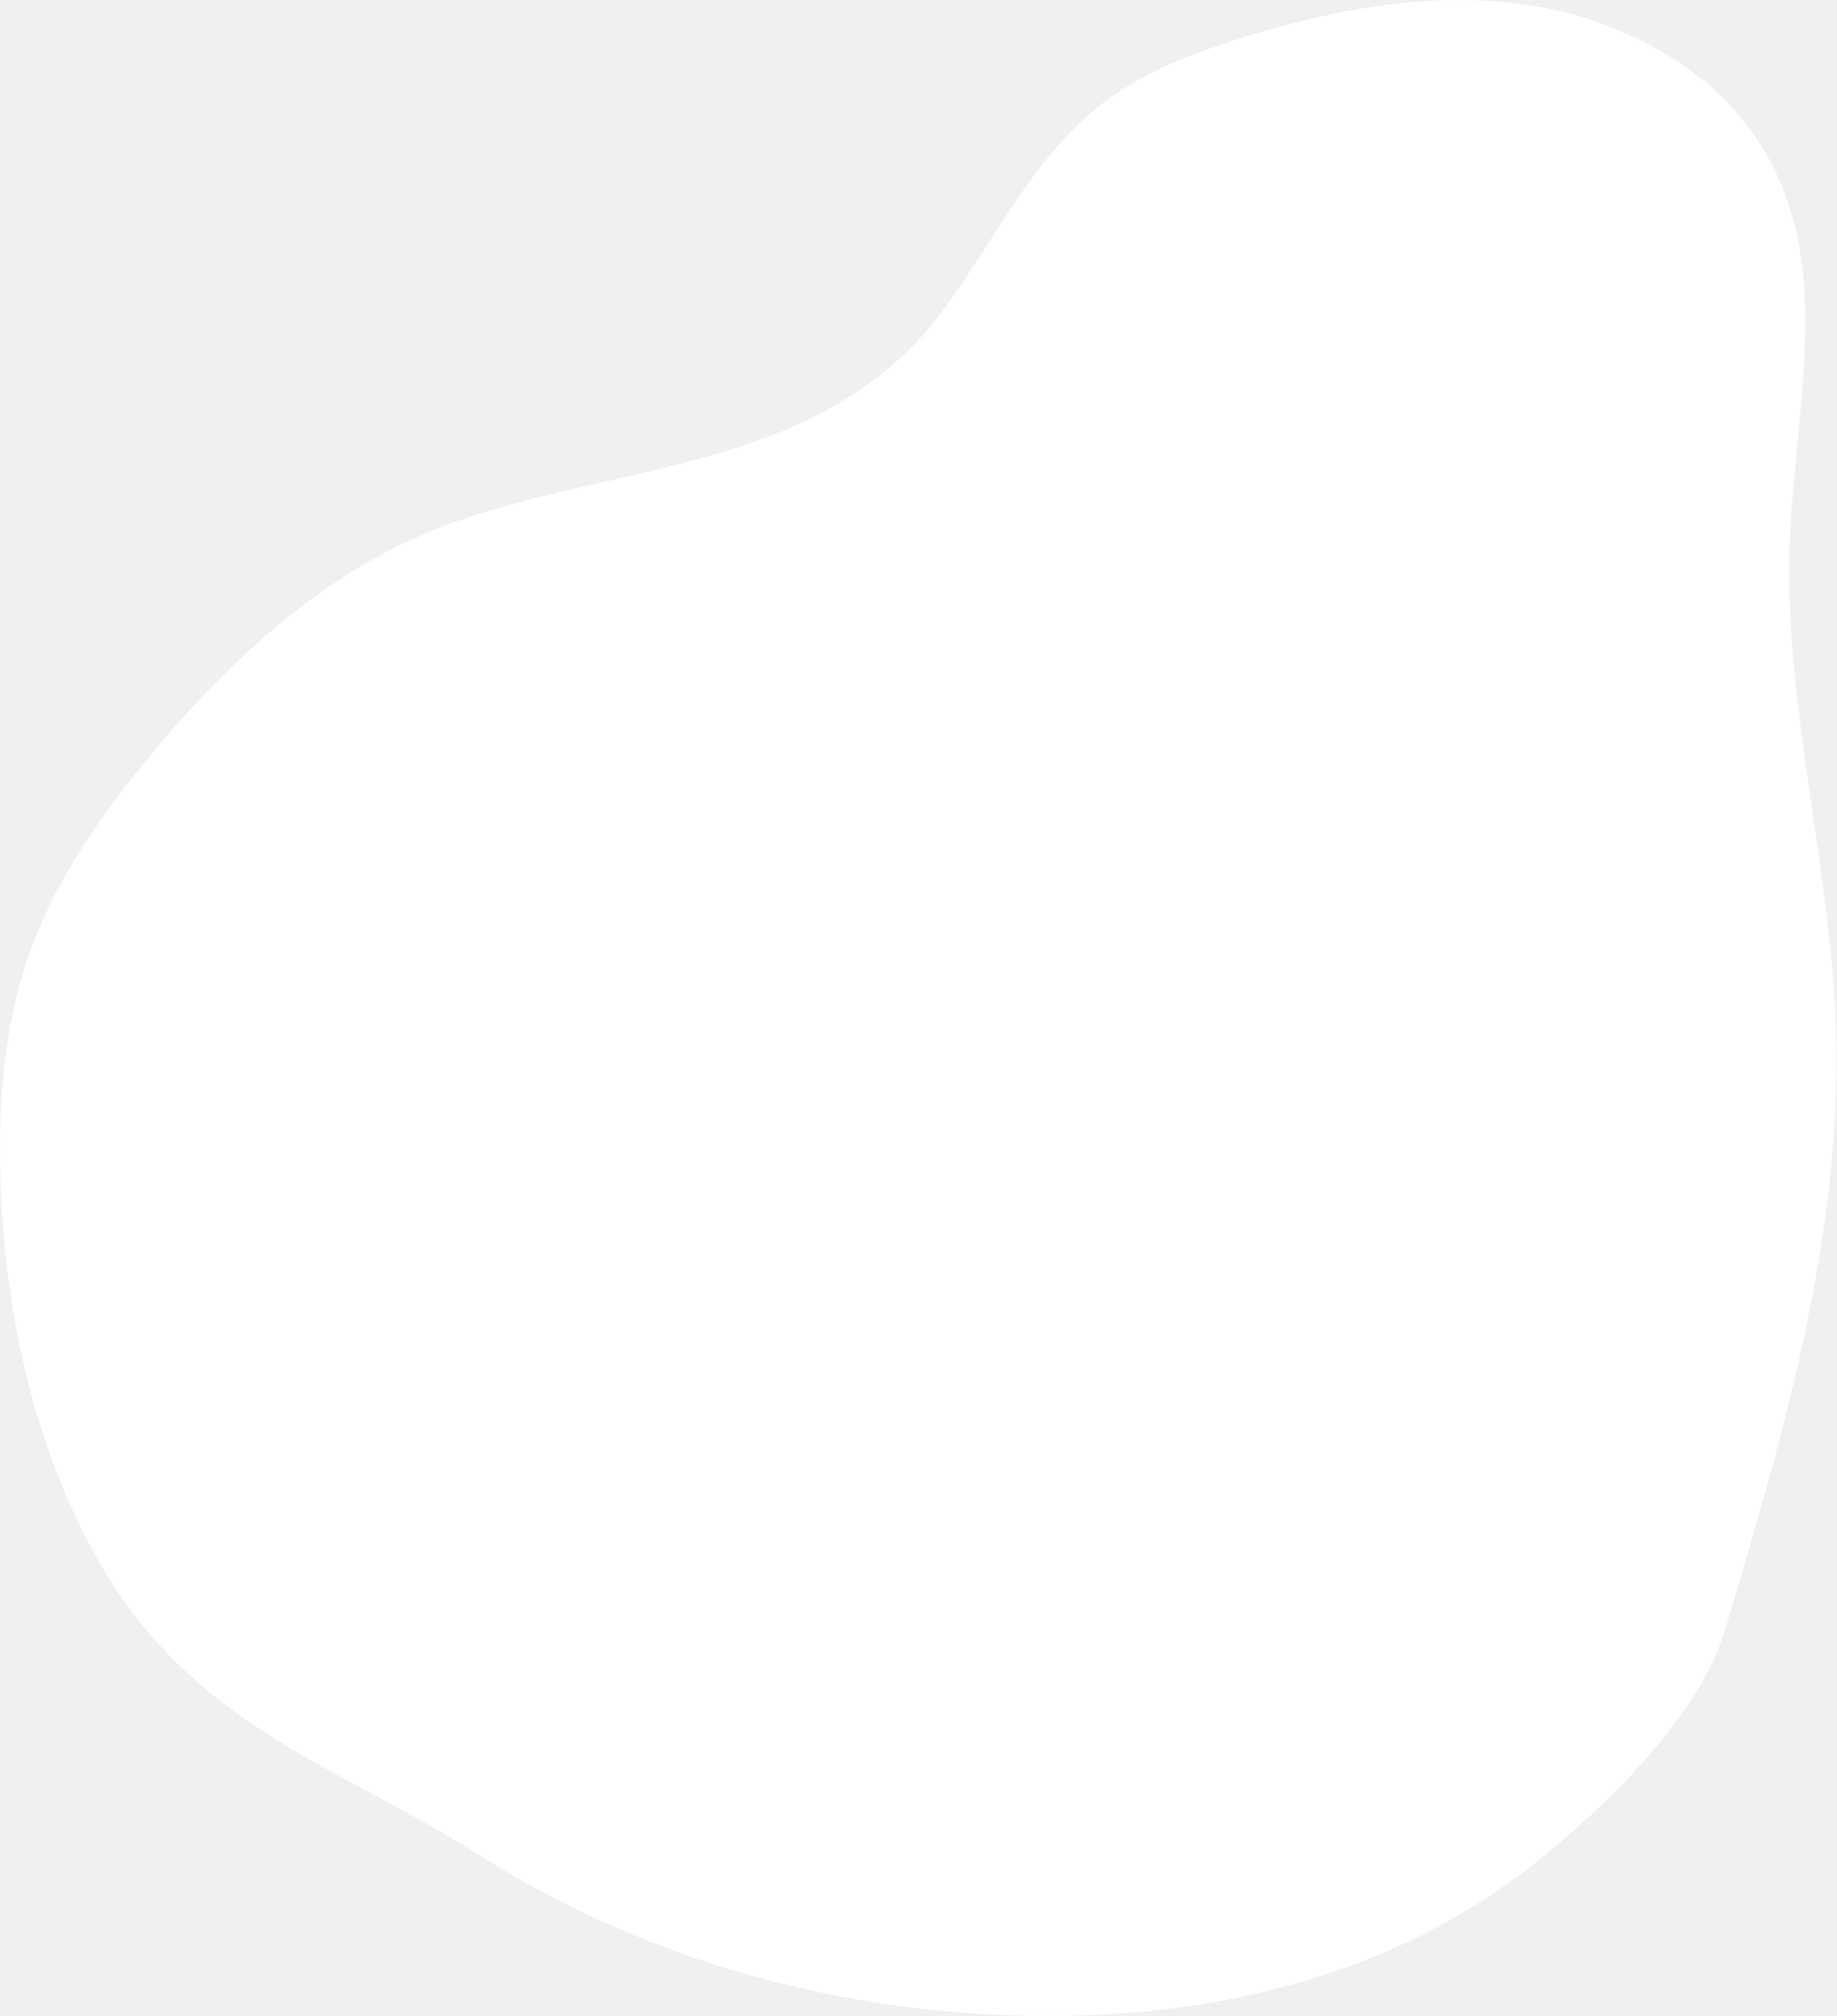
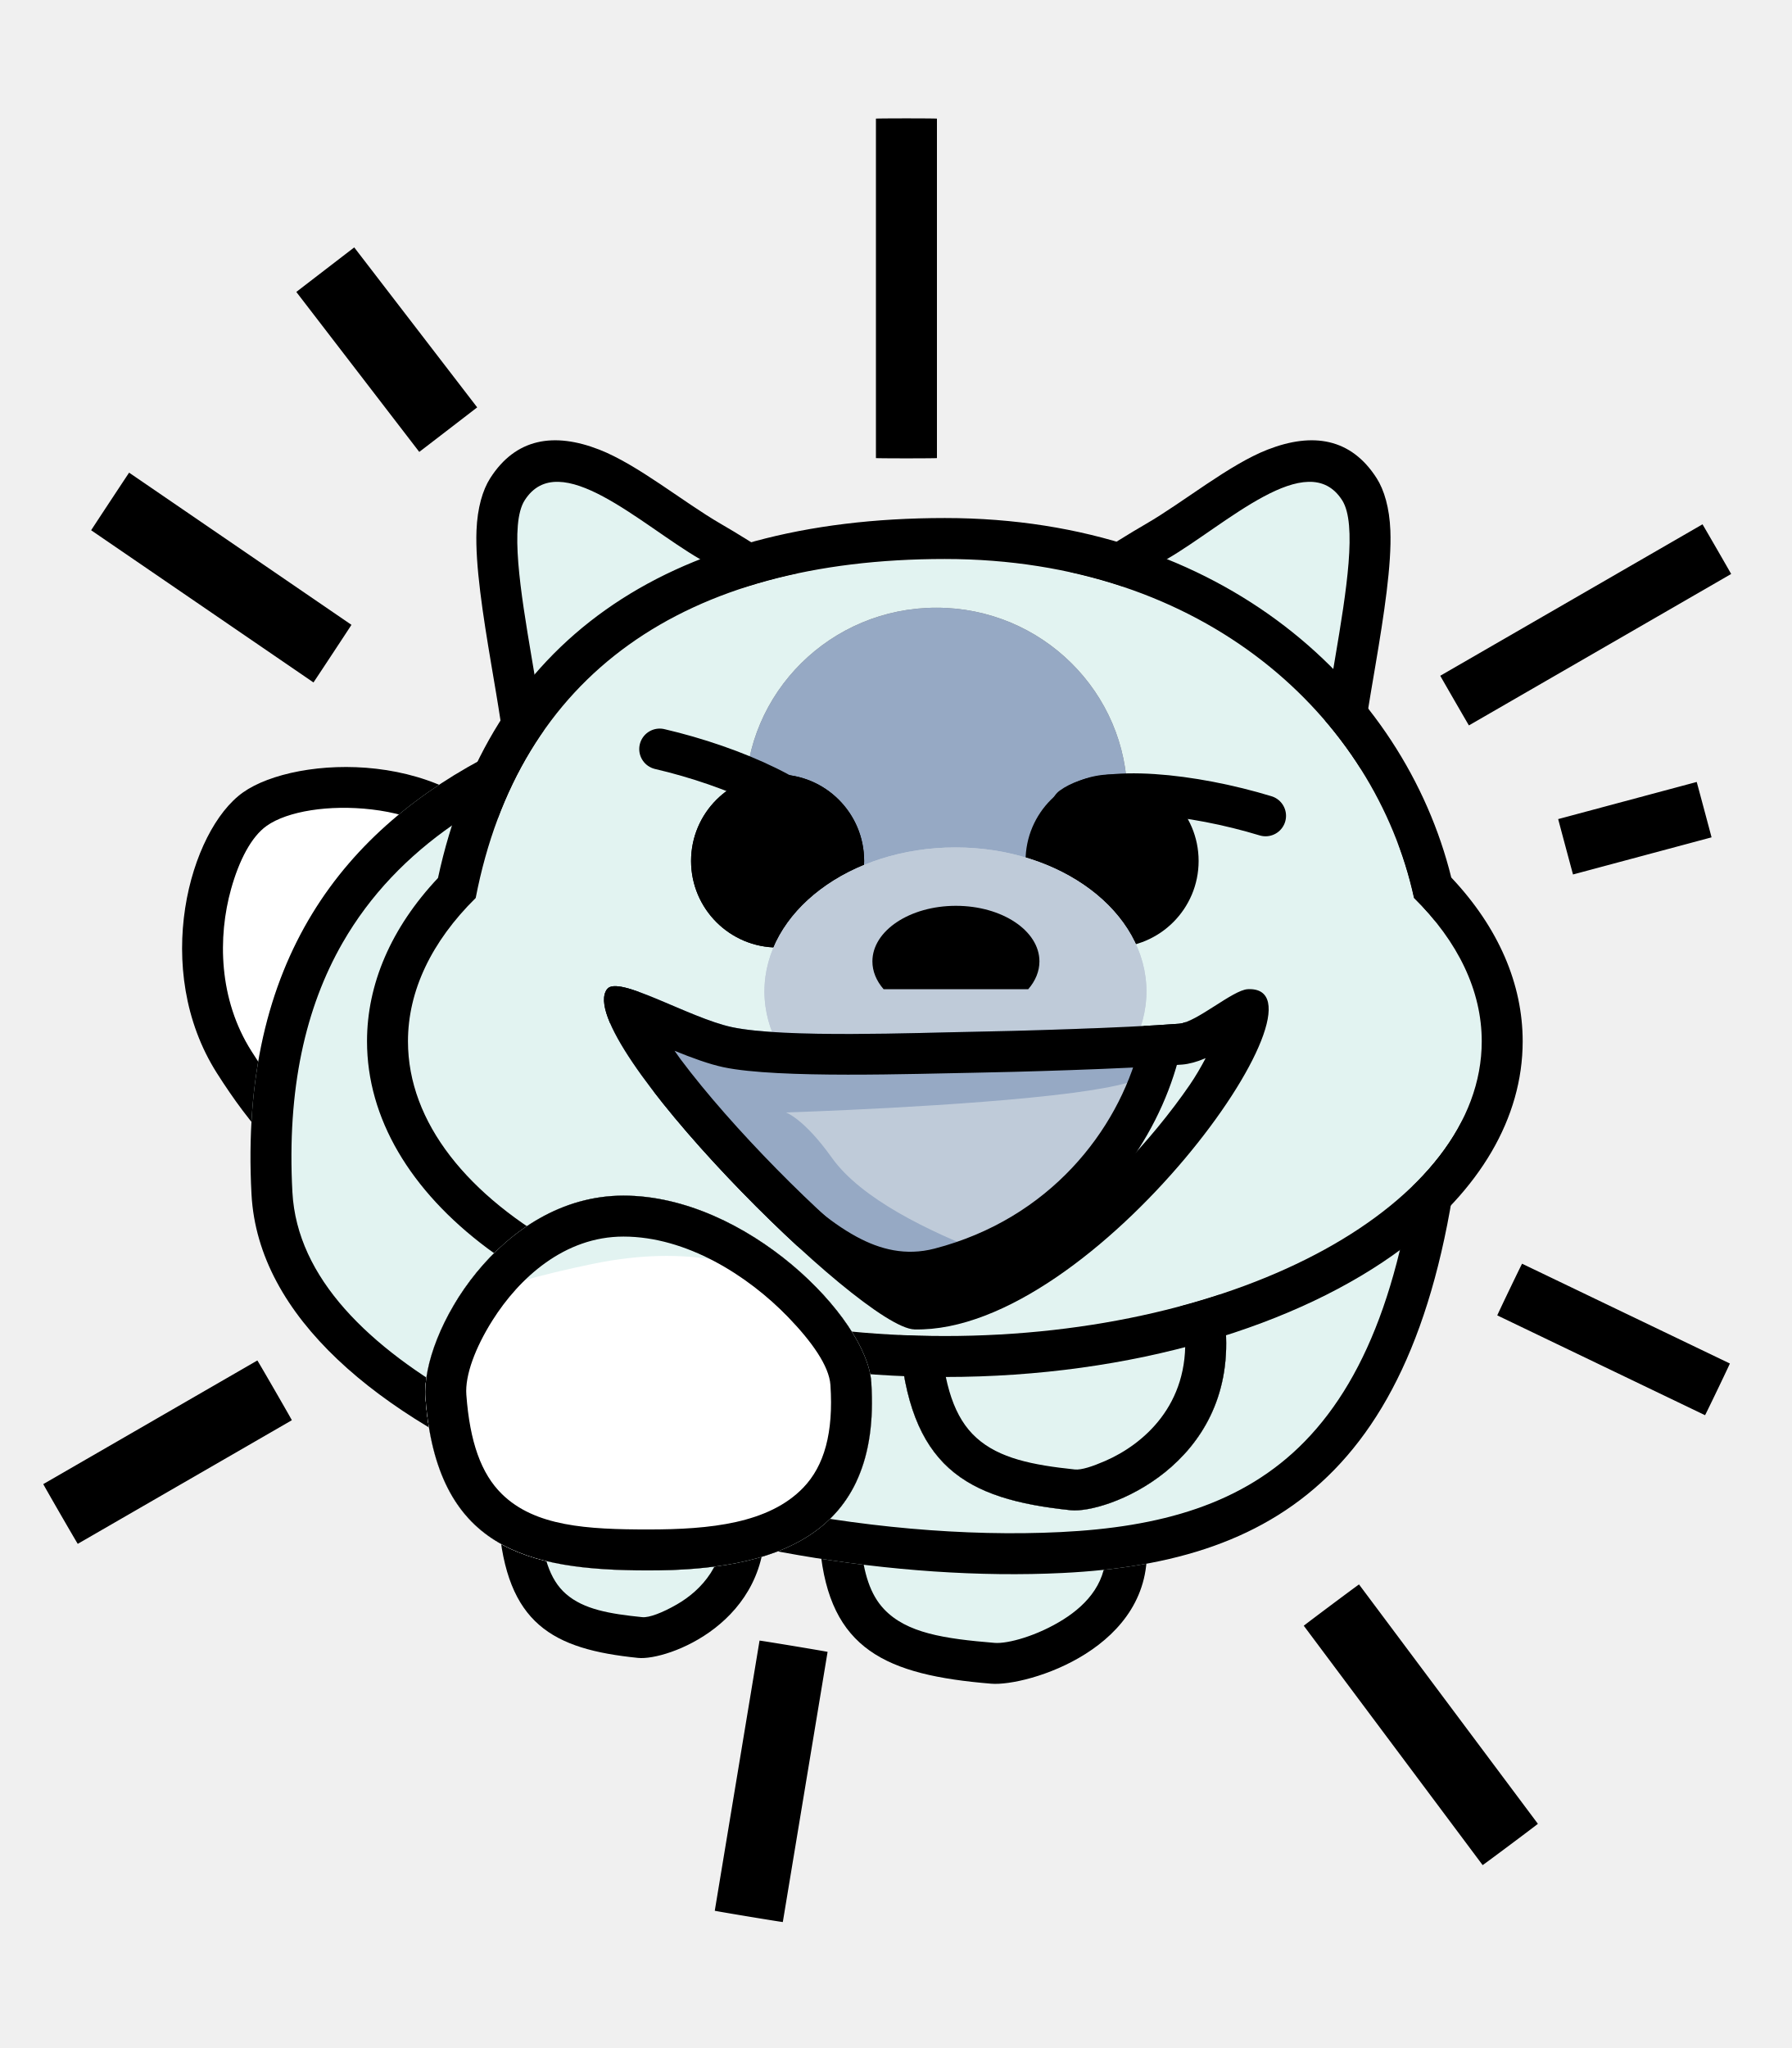
- <svg xmlns="http://www.w3.org/2000/svg" style="isolation:isolate" viewBox="451.77 659.34 264.258 290.095" width="264.258pt" height="290.095pt">
-   <path d=" M 709.239 741.921 C 709.235 740.66 709.251 739.398 709.289 738.135 C 709.654 725.878 712.047 713.669 711.414 701.44 C 710.397 681.843 699.847 669.809 683.816 663.354 C 666.798 656.501 647.734 659.372 630.183 664.885 C 622.897 667.173 615.584 669.975 609.467 674.973 C 600.508 682.291 594.983 693.538 588.061 703.21 C 569.394 729.295 535.97 725.292 510.519 737.203 C 495.808 744.089 483.301 755.904 472.554 769.065 C 465.707 777.451 459.379 786.629 455.773 797.194 C 452.319 807.311 451.506 818.294 451.838 829.056 C 452.43 848.29 456.702 867.578 465.863 883.789 C 479.381 907.711 500.333 913.317 520.817 926.32 C 542.634 940.171 567.655 947.569 592.797 949.129 C 620.658 950.856 649.985 945.508 672.811 927.3 C 682.375 919.671 696.21 906.481 699.916 894.106 C 708.355 865.914 716.898 836.975 715.957 807.411 C 715.256 785.413 709.297 763.887 709.239 741.921 Z " fill="#FFFFFF" />
+ <svg xmlns="http://www.w3.org/2000/svg" width="100%" height="100%" viewBox="0 0 350 400" version="1.1" xml:space="preserve" style="fill-rule:evenodd;clip-rule:evenodd;stroke-linecap:round;stroke-linejoin:round;stroke-miterlimit:1.5;">
+   <g transform="matrix(1,0,0,1,-7.48079,70.992)">
+     <g transform="matrix(0.60487,0.952174,-0.952174,0.60487,191.694,-127.104)">
+       <path d="M127.078,167.54C148.383,167.54 169.257,188.693 170,199.868C171.8,226.942 152.703,232.435 131.398,232.435C110.093,232.435 93.356,213.88 92.796,202.541C92.244,191.355 105.773,167.54 127.078,167.54Z" style="fill:white;" />
+       <clipPath id="_clip1">
+         <path d="M127.078,167.54C148.383,167.54 169.257,188.693 170,199.868C171.8,226.942 152.703,232.435 131.398,232.435C110.093,232.435 93.356,213.88 92.796,202.541C92.244,191.355 105.773,167.54 127.078,167.54Z" />
+       </clipPath>
+       <g clip-path="url(#_clip1)">
+         <g transform="matrix(0.536207,-0.844086,0.613609,0.389796,22.0403,169.023)">
+           <path d="M58.407,215.76C80.514,217.579 85.54,230.74 91.78,236.459C97.834,242.007 92.766,254.84 92.766,263.202C92.766,280.182 77.371,293.968 58.409,293.968C39.447,293.968 24.052,280.182 24.052,263.202C24.052,246.221 20.505,212.642 58.407,215.76Z" style="fill:white;" />
+         </g>
+       </g>
+       <path d="M127.078,167.54C148.383,167.54 169.257,188.693 170,199.868C171.8,226.942 152.703,232.435 131.398,232.435C110.093,232.435 93.356,213.88 92.796,202.541C92.244,191.355 105.773,167.54 127.078,167.54ZM127.078,174.632C118.692,174.632 111.949,179.531 107.244,185.319C102.556,191.086 99.663,197.803 99.88,202.191C100.042,205.484 102.39,209.457 105.771,213.228C111.574,219.701 120.781,225.343 131.398,225.343C142.067,225.343 152.245,224.309 158.218,218.108C161.856,214.33 163.473,208.598 162.924,200.338C162.704,197.026 159.665,192.79 155.606,188.588C148.608,181.344 137.964,174.632 127.078,174.632Z" />
+     </g>
+     <g transform="matrix(0.971908,0,0,0.765365,73.4244,79.958)">
+       <path d="M129.478,157.114C150.783,157.114 161.848,185.175 162.591,196.351C164.391,223.425 138.544,233.183 131.398,232.435C110.209,230.216 98.908,223.735 96.988,197.751C96.162,186.582 108.173,157.114 129.478,157.114Z" style="fill:rgb(226,243,241);" />
+       <path d="M129.478,157.114C150.783,157.114 161.848,185.175 162.591,196.351C164.391,223.425 138.544,233.183 131.398,232.435C110.209,230.216 98.908,223.735 96.988,197.751C96.162,186.582 108.173,157.114 129.478,157.114ZM129.478,167.566C119.855,167.566 112.936,175.928 108.926,184.133C106.544,189.007 104.961,193.778 105.183,196.775C105.738,204.282 107.073,209.676 109.82,213.38C114.378,219.528 121.914,220.954 132.075,222.018C134.71,222.294 140.688,220.221 145.948,215.994C150.697,212.177 154.989,206.247 154.389,197.23C154.106,192.974 151.629,185.642 147.423,179.234C143.321,172.985 137.391,167.566 129.478,167.566Z" />
+     </g>
+     <g transform="matrix(0.791773,0,0,0.765365,28.1089,74.9204)">
+       <path d="M129.478,157.114C150.783,157.114 161.848,185.175 162.591,196.351C164.391,223.425 138.544,233.183 131.398,232.435C110.209,230.216 98.908,223.735 96.988,197.751C96.162,186.582 108.173,157.114 129.478,157.114Z" style="fill:rgb(226,243,241);" />
+       <path d="M129.478,157.114C150.783,157.114 161.848,185.175 162.591,196.351C164.391,223.425 138.544,233.183 131.398,232.435C110.209,230.216 98.908,223.735 96.988,197.751C96.162,186.582 108.173,157.114 129.478,157.114ZM129.478,167.566C122.328,167.566 117.113,173.1 113.38,178.981C109.264,185.465 106.757,192.823 107.062,196.955C107.754,206.315 109.484,212.414 113.601,216.121C117.964,220.05 124.327,221.188 132.416,222.035C134.12,222.214 137.441,220.88 140.944,218.794C147.037,215.167 153.258,208.297 152.511,197.068C152.219,192.674 149.729,185.029 145.387,178.414C141.693,172.786 136.604,167.566 129.478,167.566Z" />
+     </g>
+     <g transform="matrix(-1.96987,-2.41239e-16,1.47115e-16,-1.20129,601.63,336.189)">
+       <path d="M196.227,83.21C174.518,84.966 159.368,100.545 156.428,160.216C155.147,186.22 167.471,238.83 202.177,234.331C234.625,230.125 279.193,221.122 276.675,144.76C275.359,104.846 228.906,80.567 196.227,83.21Z" style="fill:rgb(226,243,241);" />
+       <path d="M196.227,83.21C228.906,80.567 275.359,104.846 276.675,144.76C279.193,221.122 234.625,230.125 202.177,234.331C167.471,238.83 155.147,186.22 156.428,160.216C159.368,100.545 174.518,84.966 196.227,83.21ZM196.427,89.861C186.69,90.649 178.361,94.258 172.199,104.639C165.814,115.397 161.843,133.017 160.476,160.752C159.318,184.257 170.488,231.759 201.857,227.693C214.525,226.05 229.091,223.715 241.846,216.666C252.638,210.703 262.14,201.385 267.648,185.651C271.314,175.175 273.174,161.913 272.62,145.12C272.159,131.154 265.019,119.864 255.222,110.907C239.024,96.097 215.332,88.332 196.427,89.861Z" />
+     </g>
+     <g transform="matrix(2.69734,-2.65544e-16,2.65544e-16,-4.86568,-300.167,900.581)">
+       <path d="M168.418,156.434C160.047,156.434 153.25,160.201 153.25,164.842C153.25,169.483 160.047,173.251 168.418,173.251C176.79,173.251 183.586,169.483 183.586,164.842C183.586,160.201 176.79,156.434 168.418,156.434ZM168.418,158.078C175.153,158.078 180.62,161.109 180.62,164.842C180.62,168.576 175.153,171.606 168.418,171.606C161.684,171.606 156.216,168.576 156.216,164.842C156.216,161.109 161.684,158.078 168.418,158.078Z" />
+     </g>
+     <g transform="matrix(1.76323,0,0,1.76323,-137.81,-148.326)">
+       <g transform="matrix(-1.59514,-0.36598,-0.291427,1.27019,445.236,48.094)">
+         <path d="M120.532,75.024C123.633,71.192 127.847,79.292 131.195,83.215C139.312,92.723 147.257,107.502 147.257,107.502L118.936,107.502C118.936,107.502 114.821,104.203 116.909,101.361C119.32,98.082 117.824,78.371 120.532,75.024Z" style="fill:rgb(226,243,241);" />
+         <path d="M118.588,72.542C117.916,73.372 117.299,74.745 116.895,76.609C116.286,79.417 116.04,83.717 115.841,88.016C115.688,91.327 115.557,94.636 115.22,97.093C115.101,97.955 114.786,99.136 114.786,99.136C114.786,99.136 114.843,99.039 114.872,99L114.047,100.481L113.603,102.196L113.625,104.196C113.741,104.995 113.986,105.782 114.332,106.518C115.37,108.73 117.444,110.436 117.444,110.436C117.89,110.794 118.407,110.983 118.936,110.983L147.257,110.983C148.283,110.983 149.224,110.273 149.705,109.136C150.187,107.999 150.129,106.621 149.555,105.554C149.555,105.554 141.405,90.413 133.086,80.669C130.984,78.207 128.526,74.211 126.219,72.243C123.501,69.923 120.881,69.708 118.588,72.542ZM120.532,75.024C123.633,71.192 127.847,79.292 131.195,83.215C139.312,92.723 147.257,107.502 147.257,107.502L118.936,107.502C118.936,107.502 114.821,104.203 116.909,101.361C119.32,98.082 117.824,78.371 120.532,75.024Z" />
+       </g>
+       <g transform="matrix(1.59514,-0.36598,0.291427,1.27019,-73.5963,48.094)">
+         <path d="M120.532,75.024C123.633,71.192 127.847,79.292 131.195,83.215C139.312,92.723 147.257,107.502 147.257,107.502L118.936,107.502C118.936,107.502 114.821,104.203 116.909,101.361C119.32,98.082 117.824,78.371 120.532,75.024Z" style="fill:rgb(226,243,241);" />
+         <path d="M118.588,72.542C120.881,69.708 123.501,69.923 126.219,72.243C128.526,74.211 130.984,78.207 133.086,80.669C141.405,90.413 149.555,105.554 149.555,105.554C150.129,106.621 150.187,107.999 149.705,109.136C149.224,110.273 148.283,110.983 147.257,110.983L118.936,110.983C118.407,110.983 117.89,110.794 117.444,110.436C117.444,110.436 115.37,108.73 114.332,106.518C113.986,105.782 113.741,104.995 113.625,104.196L113.603,102.196L114.047,100.481L114.872,99C114.843,99.039 114.786,99.136 114.786,99.136C114.786,99.136 115.101,97.955 115.22,97.093C115.557,94.636 115.688,91.327 115.841,88.016C116.04,83.717 116.286,79.417 116.895,76.609C117.299,74.745 117.916,73.372 118.588,72.542ZM120.532,75.024C117.824,78.371 119.32,98.082 116.909,101.361C114.821,104.203 118.936,107.502 118.936,107.502L147.257,107.502C147.257,107.502 139.312,92.723 131.195,83.215C127.847,79.292 123.633,71.192 120.532,75.024Z" />
+       </g>
+     </g>
+     <g transform="matrix(0.971908,0,0,0.971908,88.9215,-1.9347)">
+       <path d="M129.478,157.114C150.783,157.114 161.848,185.175 162.591,196.351C164.391,223.425 138.544,233.183 131.398,232.435C110.209,230.216 98.908,223.735 96.988,197.751C96.162,186.582 108.173,157.114 129.478,157.114Z" style="fill:rgb(196,196,196);" />
+       <path d="M129.478,157.114C150.783,157.114 161.848,185.175 162.591,196.351C164.391,223.425 138.544,233.183 131.398,232.435C110.209,230.216 98.908,223.735 96.988,197.751C96.162,186.582 108.173,157.114 129.478,157.114ZM129.478,165.345C121.69,165.345 115.951,171.248 111.883,177.655C107.435,184.664 104.866,192.678 105.197,197.145C105.948,207.314 108.003,213.861 112.475,217.888C117.069,222.025 123.738,223.356 132.256,224.248C133.548,224.384 135.78,223.654 138.347,222.538C145.913,219.251 155.338,211.326 154.378,196.897C154.007,191.308 150.43,180.699 143.879,173.069C140.188,168.771 135.479,165.345 129.478,165.345Z" />
+     </g>
+     <g transform="matrix(0.971908,0,0,0.971908,88.9215,-1.9347)">
+       <path d="M129.478,157.114C150.783,157.114 161.848,185.175 162.591,196.351C164.391,223.425 138.544,233.183 131.398,232.435C110.209,230.216 98.908,223.735 96.988,197.751C96.162,186.582 108.173,157.114 129.478,157.114Z" style="fill:rgb(226,243,241);" />
+       <path d="M129.478,157.114C150.783,157.114 161.848,185.175 162.591,196.351C164.391,223.425 138.544,233.183 131.398,232.435C110.209,230.216 98.908,223.735 96.988,197.751C96.162,186.582 108.173,157.114 129.478,157.114ZM129.478,165.345C121.69,165.345 115.951,171.248 111.883,177.655C107.435,184.664 104.866,192.678 105.197,197.145C105.948,207.314 108.003,213.861 112.475,217.888C117.069,222.025 123.738,223.356 132.256,224.248C133.548,224.384 135.78,223.654 138.347,222.538C145.913,219.251 155.338,211.326 154.378,196.897C154.007,191.308 150.43,180.699 143.879,173.069C140.188,168.771 135.479,165.345 129.478,165.345Z" />
+     </g>
+     <g transform="matrix(2.01313,0,0,-2.01313,20.7269,470.111)">
+       <path d="M39.583,181.666C43.766,203.283 59.79,214.554 85.11,214.554C110.429,214.554 126.822,199.126 130.637,181.666C134.945,177.416 137.21,172.631 137.21,167.763C137.21,151.98 113.865,139.167 85.11,139.167C56.355,139.167 33.01,151.98 33.01,167.763C33.01,172.631 35.275,177.416 39.583,181.666Z" style="fill:rgb(253,232,230);" />
+       <clipPath id="_clip2">
+         <path d="M39.583,181.666C43.766,203.283 59.79,214.554 85.11,214.554C110.429,214.554 126.822,199.126 130.637,181.666C134.945,177.416 137.21,172.631 137.21,167.763C137.21,151.98 113.865,139.167 85.11,139.167C56.355,139.167 33.01,151.98 33.01,167.763C33.01,172.631 35.275,177.416 39.583,181.666Z" />
+       </clipPath>
+       <g clip-path="url(#_clip2)">
+         <g transform="matrix(0.875864,0,0,-0.875864,-85.1225,308.802)">
+           <path d="M138.853,209.416C124.242,201.49 153.02,175.757 136.948,180.133C122.171,184.156 89.15,176.385 102.506,152.002C113.264,132.362 129.954,77.8 177.713,82.828C198.299,84.995 256.933,120.561 259.251,144.181C261.561,167.71 219.459,237.95 196.255,212.235C196.129,212.096 173.244,214.757 166.886,217.814C163.107,219.631 169.475,212.057 165.688,213.181C156.507,215.905 147.445,213.612 138.853,209.416Z" style="fill:rgb(226,243,241);" />
+         </g>
+         <g transform="matrix(4.87682e-17,-0.652838,-0.747851,-1.43131e-16,176.09,312.9)">
+           <ellipse cx="186.006" cy="122.759" rx="28.122" ry="24.782" style="fill:rgb(131,131,131);" />
+         </g>
+         <g transform="matrix(4.87682e-17,-0.652838,-0.747851,-1.43131e-16,176.09,312.9)">
+           <ellipse cx="186.006" cy="122.759" rx="28.122" ry="24.782" style="fill:rgb(150,169,196);" />
+         </g>
+       </g>
+       <path d="M35.923,183.605C40.827,206.401 57.981,218.528 85.11,218.528C112.123,218.528 129.656,202.194 134.254,183.651C138.87,178.763 141.183,173.281 141.183,167.763C141.183,160.309 136.998,153.285 129.533,147.698C119.505,140.191 103.354,135.193 85.11,135.193C66.866,135.193 50.715,140.191 40.687,147.698C33.222,153.285 29.036,160.309 29.036,167.763C29.036,173.264 31.335,178.729 35.923,183.605ZM39.583,181.666C35.275,177.416 33.01,172.631 33.01,167.763C33.01,151.98 56.355,139.167 85.11,139.167C113.865,139.167 137.21,151.98 137.21,167.763C137.21,172.631 134.945,177.416 130.637,181.666C126.822,199.126 110.429,214.554 85.11,214.554C59.79,214.554 43.766,203.283 39.583,181.666Z" />
+     </g>
+     <g transform="matrix(1.12805,0,0,1.12805,-11.1157,-40.0205)">
+       <g transform="matrix(1.56308,0,0,1.56308,-98.7253,-91.1906)">
+         <g transform="matrix(0.785703,0,0,0.785703,34.8592,31.2294)">
+           <g>
+             <g transform="matrix(0.866025,0.5,-0.5,0.866025,82.7757,-72.3274)">
+               <path d="M146.737,134.766C156.976,131.652 169.599,130.266 174.077,133.552" style="fill:white;stroke:black;stroke-width:5.77px;" />
+             </g>
+             <g transform="matrix(1,-9.84465e-17,9.84465e-17,-1.80388,-9.32041,430.883)">
+               <ellipse cx="168.418" cy="164.842" rx="12.202" ry="6.764" />
+             </g>
+           </g>
+           <g transform="matrix(1,-9.84465e-17,9.84465e-17,-1.80388,-9.32041,430.883)">
+             <ellipse cx="168.418" cy="164.842" rx="12.202" ry="6.764" />
+           </g>
+         </g>
+       </g>
+       <g transform="matrix(-1.56308,0,0,1.56308,458.957,-91.1906)">
+         <g transform="matrix(0.785703,0,0,0.785703,34.8592,31.2294)">
+           <g>
+             <g transform="matrix(1,-2.77556e-17,-2.77556e-17,1,-9.28141,-7.6013)">
+               <path d="M146.737,134.766C156.976,131.652 169.599,130.266 174.077,133.552" style="fill:white;stroke:black;stroke-width:5.77px;" />
+             </g>
+             <g transform="matrix(1,-9.84465e-17,9.84465e-17,-1.80388,-9.32041,430.883)">
+               <ellipse cx="168.418" cy="164.842" rx="12.202" ry="6.764" />
+             </g>
+           </g>
+           <g>
+             <g transform="matrix(-5.69771e-17,0.721825,1.08673,1.74167e-16,47.7816,17.6566)">
+               <ellipse cx="186.006" cy="122.759" rx="28.122" ry="24.782" style="fill:rgb(191,203,217);" />
+             </g>
+             <g transform="matrix(-5.69771e-17,0.721825,1.08673,1.74167e-16,47.7816,17.6566)">
+               <ellipse cx="186.006" cy="122.759" rx="28.122" ry="24.782" style="fill:rgb(191,203,217);" />
+             </g>
+           </g>
+         </g>
+       </g>
+     </g>
+     <g transform="matrix(2.2265,2.72667e-16,-2.72667e-16,2.2265,-211.137,-225.614)">
+       <path d="M188.409,156.22L175.717,156.22C175.074,155.479 174.735,154.638 174.735,153.782C174.735,151.091 178.019,148.906 182.063,148.906C186.107,148.906 189.391,151.091 189.391,153.782C189.391,154.638 189.052,155.479 188.409,156.22Z" />
+     </g>
+     <g transform="matrix(1.12805,0,0,1.12805,-14.0739,-26.4673)">
+       <path d="M127.078,167.54C148.383,167.54 169.257,188.693 170,199.868C171.8,226.942 152.703,232.435 131.398,232.435C110.093,232.435 94.717,228.524 92.796,202.541C91.971,191.371 105.773,167.54 127.078,167.54Z" style="fill:rgb(196,196,196);" />
+       <clipPath id="_clip3">
+         <path d="M127.078,167.54C148.383,167.54 169.257,188.693 170,199.868C171.8,226.942 152.703,232.435 131.398,232.435C110.093,232.435 94.717,228.524 92.796,202.541C91.971,191.371 105.773,167.54 127.078,167.54Z" />
+       </clipPath>
+       <g clip-path="url(#_clip3)">
+         <g transform="matrix(1,0,0,0.72695,51.5576,20.0225)">
+           <path d="M58.409,232.435C68.034,232.435 85.54,230.74 91.78,236.459C97.834,242.007 92.766,254.84 92.766,263.202C92.766,280.182 77.371,293.968 58.409,293.968C39.447,293.968 24.052,280.182 24.052,263.202C24.052,246.221 39.447,232.435 58.409,232.435Z" style="fill:white;" />
+         </g>
+       </g>
+       <path d="M127.078,167.54C148.383,167.54 169.257,188.693 170,199.868C171.8,226.942 152.703,232.435 131.398,232.435C110.093,232.435 94.717,228.524 92.796,202.541C91.971,191.371 105.773,167.54 127.078,167.54ZM127.078,174.632C116.882,174.632 109.032,181.776 104.372,189.175C101.432,193.843 99.62,198.646 99.869,202.018C100.472,210.179 102.431,215.691 106.037,219.219C111.762,224.819 120.776,225.343 131.398,225.343C142.067,225.343 152.245,224.309 158.218,218.108C161.856,214.33 163.473,208.598 162.924,200.338C162.704,197.026 159.665,192.79 155.606,188.588C148.608,181.344 137.964,174.632 127.078,174.632Z" />
+     </g>
+     <g transform="matrix(1.12805,0,0,1.12805,-14.0739,-26.4673)">
+       <path d="M127.078,167.54C148.383,167.54 169.257,188.693 170,199.868C171.8,226.942 152.703,232.435 131.398,232.435C110.093,232.435 94.717,228.524 92.796,202.541C91.971,191.371 105.773,167.54 127.078,167.54Z" style="fill:rgb(226,243,241);" />
+       <clipPath id="_clip4">
+         <path d="M127.078,167.54C148.383,167.54 169.257,188.693 170,199.868C171.8,226.942 152.703,232.435 131.398,232.435C110.093,232.435 94.717,228.524 92.796,202.541C91.971,191.371 105.773,167.54 127.078,167.54Z" />
+       </clipPath>
+       <g clip-path="url(#_clip4)">
+         <g transform="matrix(1,0,0,0.72695,51.5576,20.0225)">
+           <path d="M70.251,219.175C103.422,209.818 116.199,237.772 118.56,247.561C127.876,286.193 77.371,293.968 58.409,293.968C39.447,293.968 24.052,280.182 24.052,263.202C24.052,246.221 33.055,229.667 70.251,219.175Z" style="fill:white;" />
+         </g>
+       </g>
+       <path d="M127.078,167.54C148.383,167.54 169.257,188.693 170,199.868C171.8,226.942 152.703,232.435 131.398,232.435C110.093,232.435 94.717,228.524 92.796,202.541C91.971,191.371 105.773,167.54 127.078,167.54ZM127.078,174.632C116.882,174.632 109.032,181.776 104.372,189.175C101.432,193.843 99.62,198.646 99.869,202.018C100.472,210.179 102.431,215.691 106.037,219.219C111.762,224.819 120.776,225.343 131.398,225.343C142.067,225.343 152.245,224.309 158.218,218.108C161.856,214.33 163.473,208.598 162.924,200.338C162.704,197.026 159.665,192.79 155.606,188.588C148.608,181.344 137.964,174.632 127.078,174.632Z" />
+     </g>
+     <g transform="matrix(1,-2.60486e-17,2.37373e-17,-1.1051,-2.11981,379.863)">
+       <path d="M253.354,233.149C250.452,233.016 243.339,227.289 239.956,227.047C229.231,226.279 207.043,225.728 199.576,225.619C189.035,225.465 162.854,224.47 152.588,226.443C144.235,228.049 130.313,235.757 128.186,233.149C121.257,224.649 177.818,173.221 188.261,173.017C223.652,172.328 271.858,233.997 253.354,233.149Z" style="fill:none;" />
+       <clipPath id="_clip5">
+         <path d="M253.354,233.149C250.452,233.016 243.339,227.289 239.956,227.047C229.231,226.279 207.043,225.728 199.576,225.619C189.035,225.465 162.854,224.47 152.588,226.443C144.235,228.049 130.313,235.757 128.186,233.149C121.257,224.649 177.818,173.221 188.261,173.017C223.652,172.328 271.858,233.997 253.354,233.149Z" />
+       </clipPath>
+       <g clip-path="url(#_clip5)">
+         <g transform="matrix(0.718236,0.534518,0.705756,-0.776524,-75.4212,279.125)">
+           <path d="M178.092,149.882C207.349,149.882 236.103,180.41 236.103,200.931C236.103,221.452 192.658,246.866 149.315,230.054C123.075,219.876 132.737,186.701 123.674,177.614C116.522,170.444 113.186,159.26 121.307,152.726C131.028,144.905 162.152,149.882 178.092,149.882Z" style="fill:rgb(191,203,217);" />
+           <clipPath id="_clip6">
+             <path d="M178.092,149.882C207.349,149.882 236.103,180.41 236.103,200.931C236.103,221.452 192.658,246.866 149.315,230.054C123.075,219.876 132.737,186.701 123.674,177.614C116.522,170.444 113.186,159.26 121.307,152.726C131.028,144.905 162.152,149.882 178.092,149.882Z" />
+           </clipPath>
+           <g clip-path="url(#_clip6)">
+             <g transform="matrix(-0.897706,0.91358,-1.25039,-0.860704,446.082,117.264)">
+               <path d="M170.173,65.025C170.676,63.787 173.741,56.515 176.503,65.025C177.054,66.724 177.547,69.178 177.985,72.071C180.059,85.771 180.903,109.328 180.903,109.328C180.903,109.328 181.792,107.002 187.645,103.36C199.786,95.804 207.047,68.473 207.703,68.627C219.712,71.45 214.128,111.292 214.128,122.759C214.128,136.437 201.527,147.541 186.006,147.541C170.485,147.541 156.39,158.012 156.39,144.335C156.39,130.657 159.071,92.37 170.173,65.025Z" style="fill:rgb(150,169,196);" />
+             </g>
+           </g>
+           <path d="M178.092,149.882C207.349,149.882 236.103,180.41 236.103,200.931C236.103,221.452 192.658,246.866 149.315,230.054C123.075,219.876 132.737,186.701 123.674,177.614C116.522,170.444 113.186,159.26 121.307,152.726C131.028,144.905 162.152,149.882 178.092,149.882ZM178.092,157.082C168.581,157.082 153.636,155.29 141.113,155.544C137.581,155.616 134.273,155.85 131.443,156.425C129.749,156.768 128.248,157.13 127.269,157.917C125.271,159.525 124.941,161.768 125.292,163.987C125.8,167.2 127.73,170.445 130.278,173C132.452,175.18 134.102,178.213 135.175,181.953C136.317,185.938 136.884,190.933 137.605,196.255C138.366,201.867 139.293,207.919 141.884,213.238C143.972,217.525 147.233,221.311 152.933,223.521C175.654,232.335 198.413,227.922 212.98,219.064C221.544,213.857 227.5,207.256 227.5,200.931C227.5,192.108 220.97,181.268 211.643,172.499C202.479,163.883 190.453,157.082 178.092,157.082Z" />
+         </g>
+       </g>
+       <path d="M253.354,233.149C271.858,233.997 223.652,172.328 188.261,173.017C177.818,173.221 121.257,224.649 128.186,233.149C130.313,235.757 144.235,228.049 152.588,226.443C162.854,224.47 189.035,225.465 199.576,225.619C207.043,225.728 229.231,226.279 239.956,227.047C243.339,227.289 250.452,233.016 253.354,233.149ZM141.381,222.261C141.762,221.753 142.15,221.257 142.54,220.785C152.591,208.619 169.718,193.055 181.505,184.767C184.392,182.736 188.251,180.697 189.109,180.251C195.979,180.315 203.311,183.353 210.454,187.614C222.905,195.042 234.574,206.416 242.032,216.247C243.151,217.722 244.199,219.356 245.135,220.962C243.422,220.297 241.848,219.921 240.587,219.83C229.728,219.053 207.265,218.491 199.705,218.38C188.761,218.221 161.583,217.314 150.926,219.362C148.133,219.899 144.774,221.012 141.381,222.261Z" />
+     </g>
+   </g>
+   <g transform="matrix(0.316582,0.411798,565.731,-434.922,-14503.9,11239.2)">
+     <path d="M19.257,25.739L95.122,25.739" style="fill:none;stroke:black;stroke-width:0.02px;" />
+   </g>
+   <g transform="matrix(2.64619e-16,2.14468,238.381,2.10537e-13,-5958.61,-114.539)">
+     <path d="M64.211,25.739L95.122,25.739" style="fill:none;stroke:black;stroke-width:0.05px;" />
+   </g>
+   <g transform="matrix(-0.356741,0.0955884,72.4548,270.405,-1525.13,-6803.66)">
+     <path d="M19.257,25.739L95.122,25.739" style="fill:none;stroke:black;stroke-width:0.04px;" />
+   </g>
+   <g transform="matrix(-0.675285,0.389876,139.972,242.439,-3254.34,-6140.39)">
+     <path d="M19.257,25.739L95.122,25.739" style="fill:none;stroke:black;stroke-width:0.04px;" />
+   </g>
+   <g transform="matrix(-1.595,-0.765922,-121.182,252.356,3565.75,-6170.67)">
+     <path d="M69.674,25.739L95.122,25.739" style="fill:none;stroke:black;stroke-width:0.04px;" />
+   </g>
+   <g transform="matrix(-1.47372,-1.97169,-359.761,268.9,9660.17,-6420.17)">
+     <path d="M71.412,25.739L95.122,25.739" style="fill:none;stroke:black;stroke-width:0.03px;" />
+   </g>
+   <g transform="matrix(0.441866,-2.66532,-443.102,-73.4589,11518,2465.82)">
+     <path d="M75.326,25.739L95.122,25.739" style="fill:none;stroke:black;stroke-width:0.03px;" />
+   </g>
+   <g transform="matrix(2.1217,-1.22496,-224.575,-388.975,5632.16,10399.9)">
+     <path d="M75.411,25.739L95.122,25.739" style="fill:none;stroke:black;stroke-width:0.03px;" />
+   </g>
+   <g transform="matrix(0.752197,0.496108,247.292,-374.943,-6371.65,9731.13)">
+     <path d="M36.721,25.741L95.122,25.739" style="fill:none;stroke:black;stroke-width:0.03px;" />
+   </g>
</svg>
